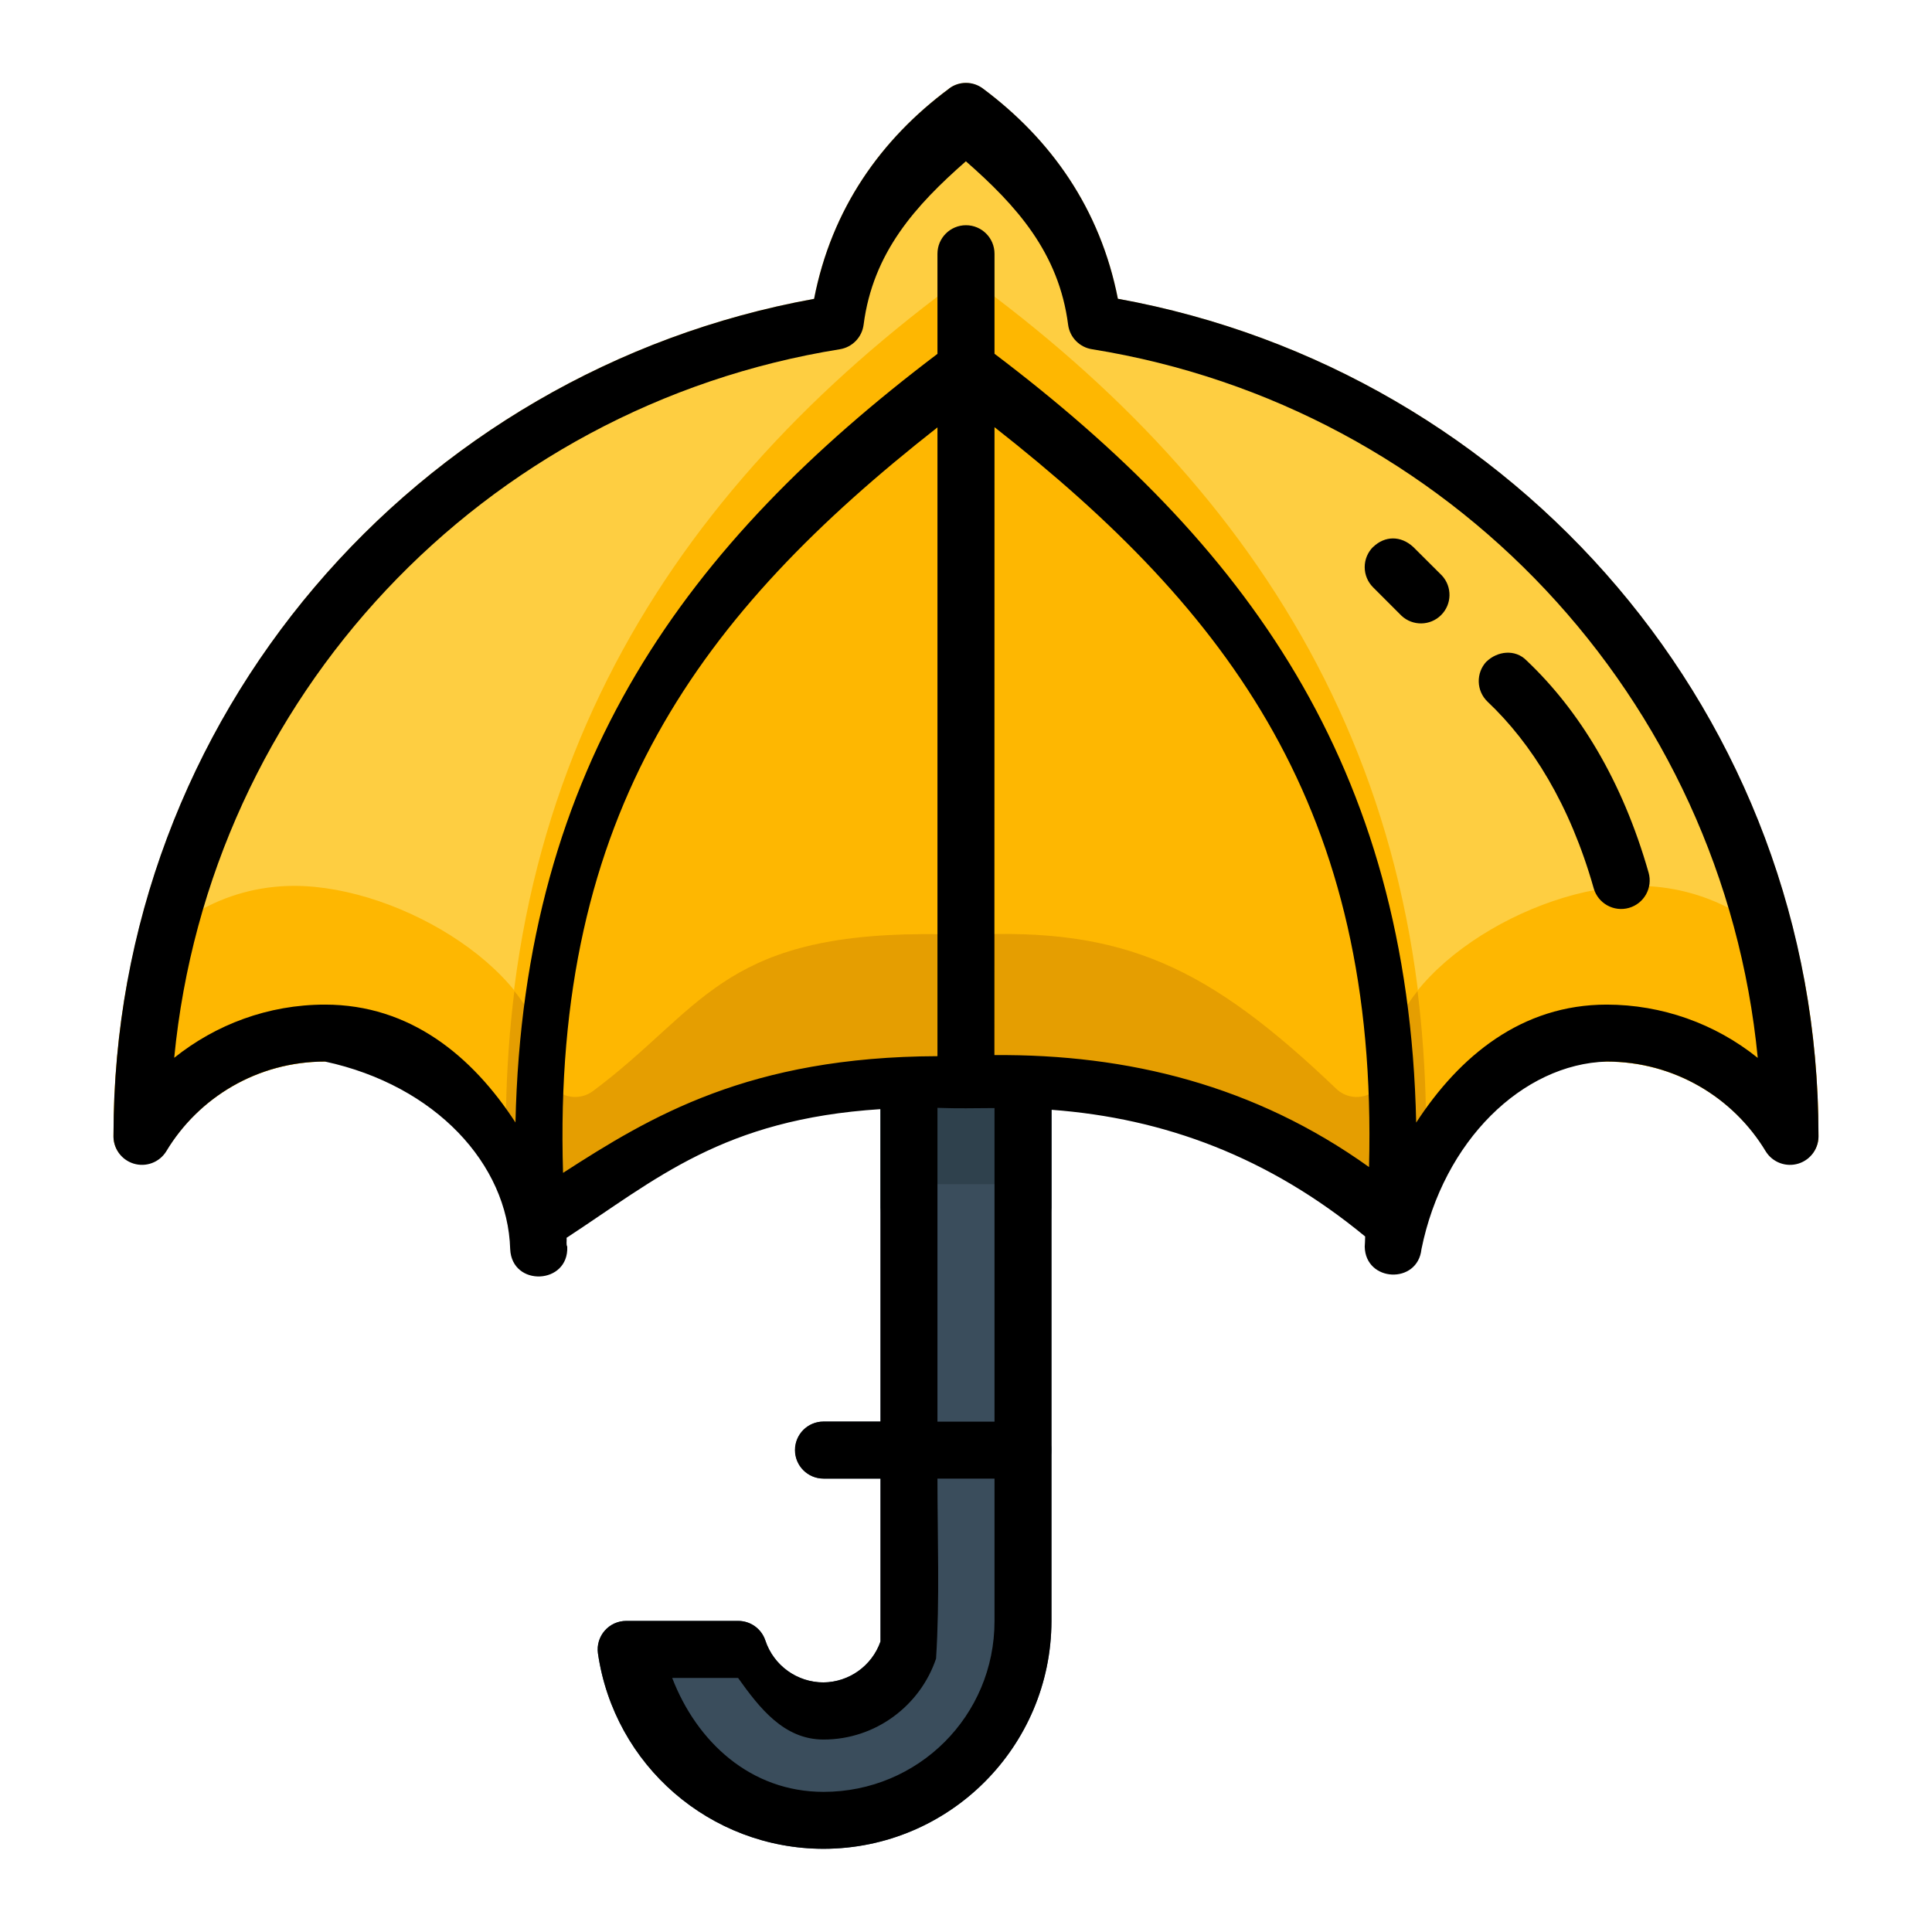
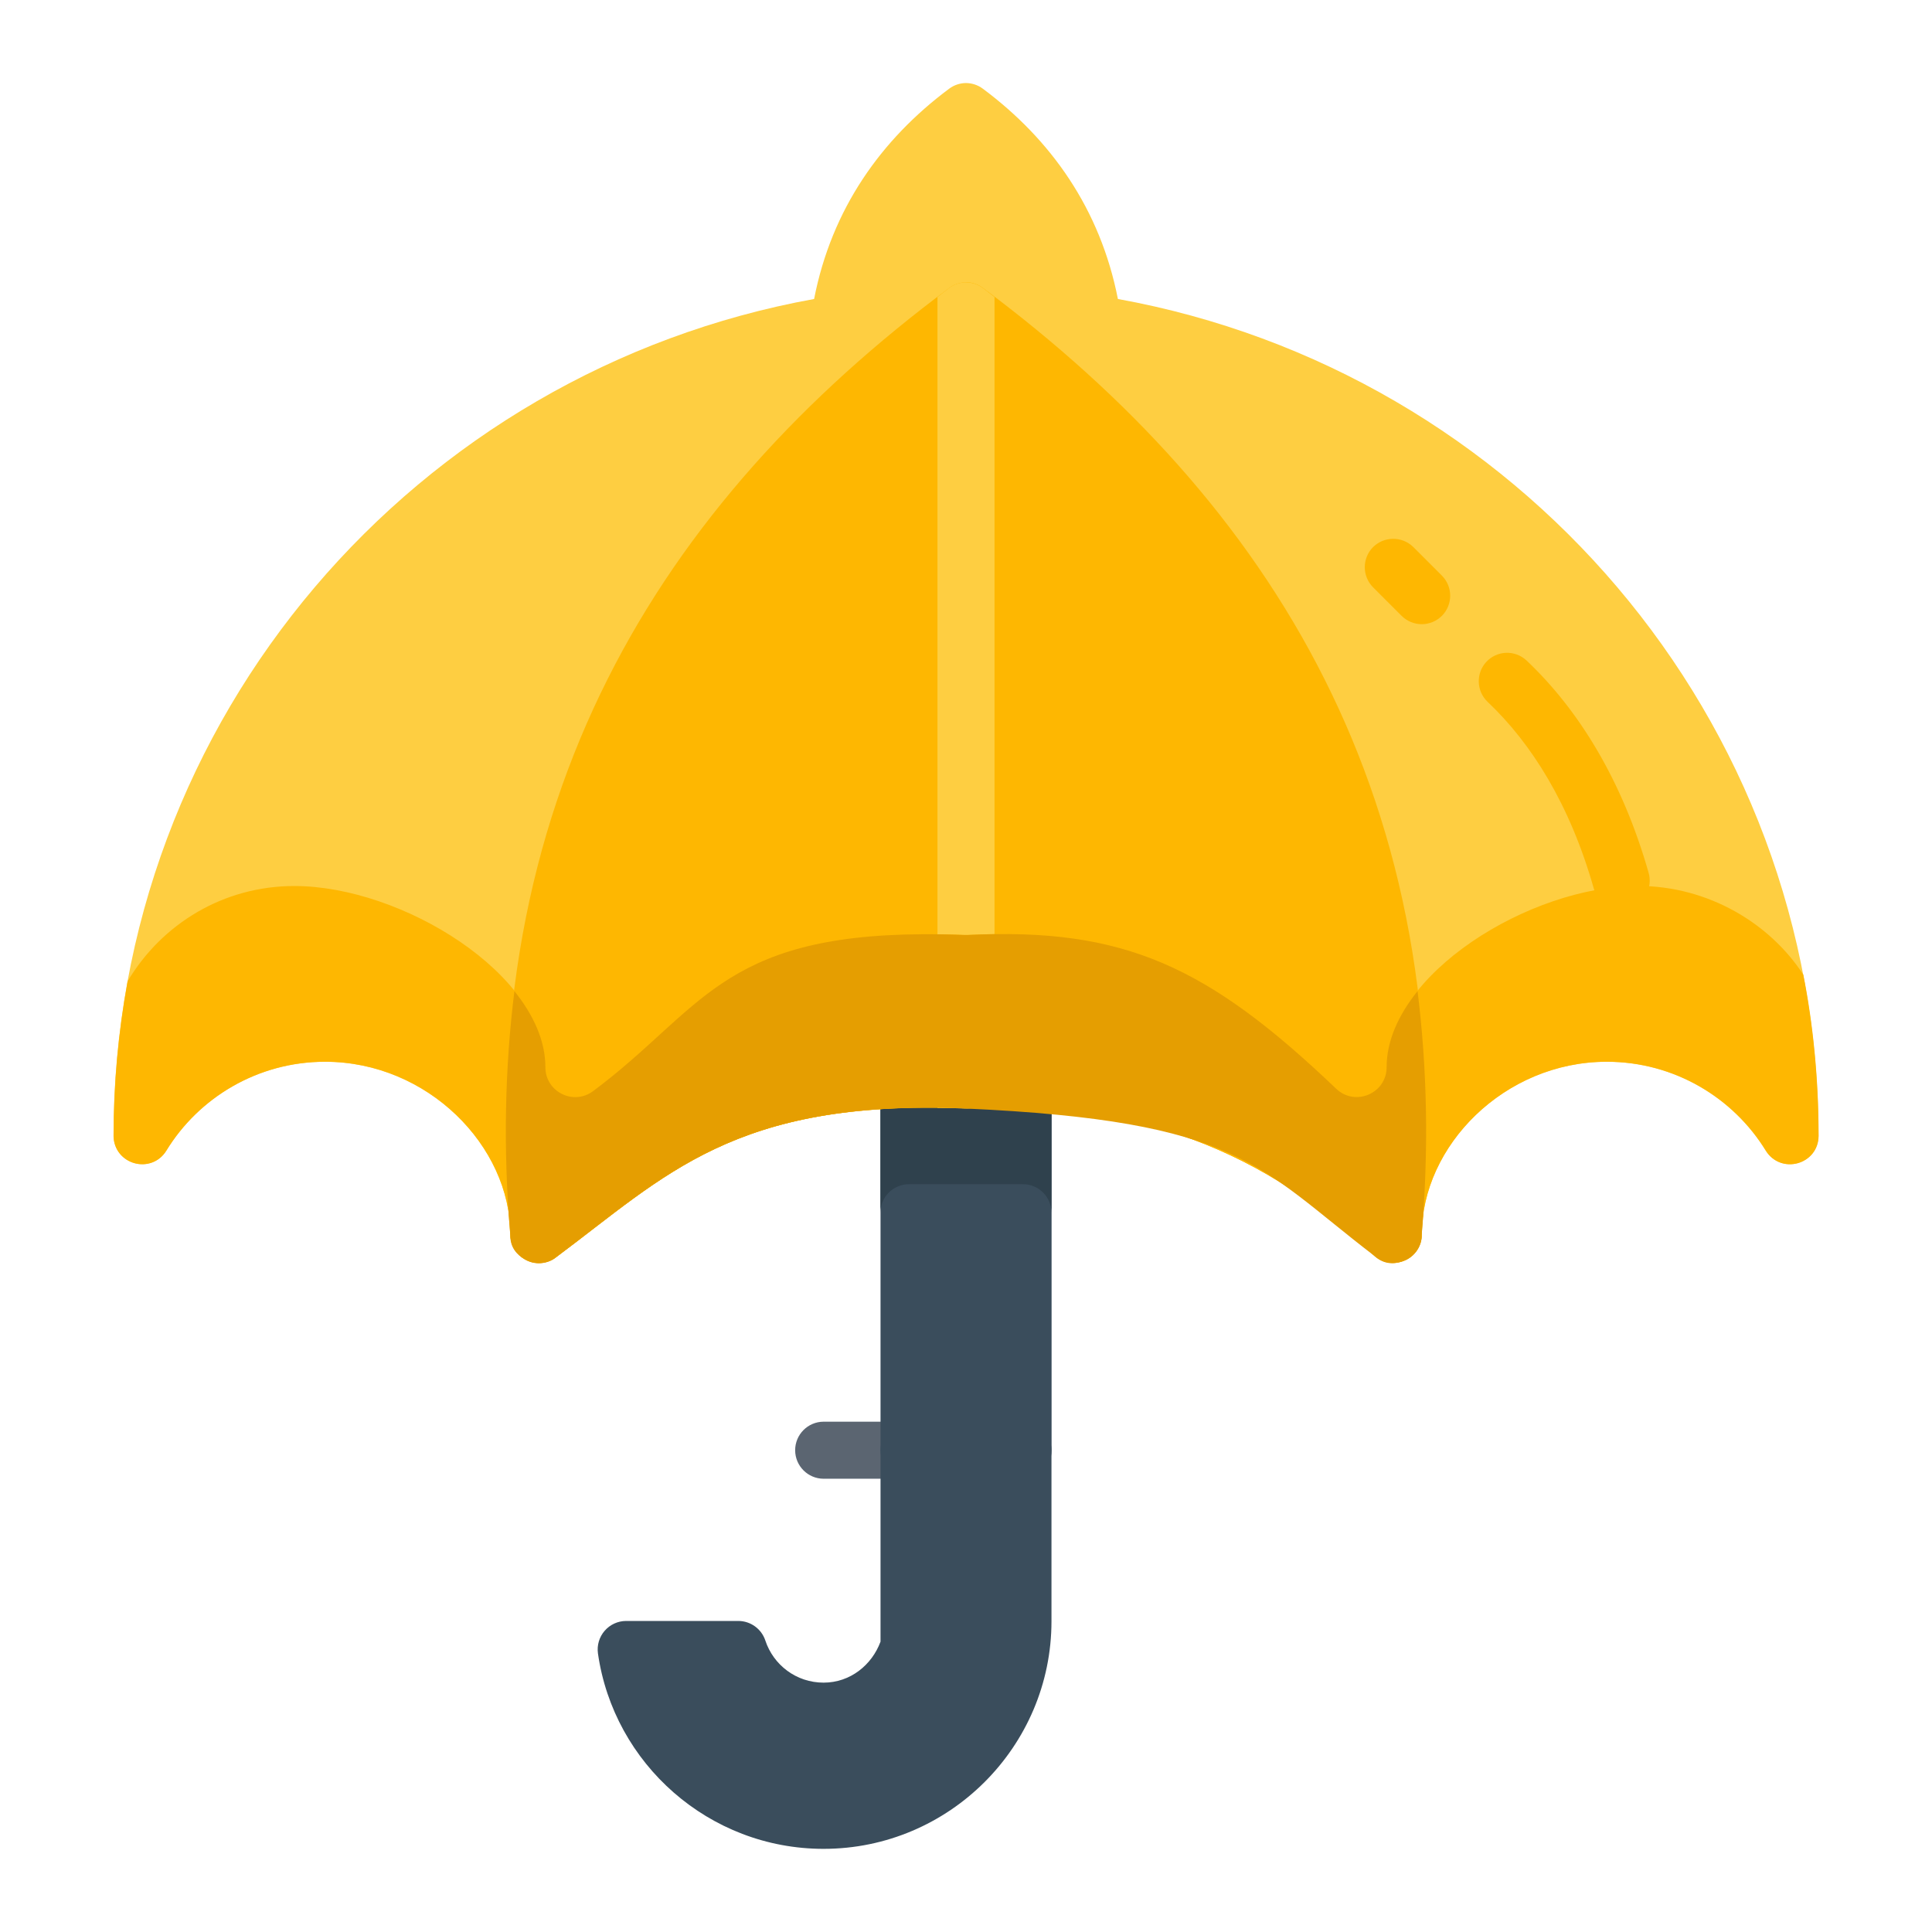
- <svg xmlns="http://www.w3.org/2000/svg" viewBox="0 0 22.578 22.578" height="64pt" width="64pt">
-   <g style="display:inline">
-     <path d="M-23.36 292.74a.265.265 0 0 0-.263.266.265.265 0 0 0 .264.264h.795a.265.265 0 0 0 .263-.264.265.265 0 0 0-.263-.266z" style="color:#000;font-style:normal;font-variant:normal;font-weight:400;font-stretch:normal;font-size:medium;line-height:normal;font-family:sans-serif;font-variant-ligatures:normal;font-variant-position:normal;font-variant-caps:normal;font-variant-numeric:normal;font-variant-alternates:normal;font-variant-east-asian:normal;font-feature-settings:normal;font-variation-settings:normal;text-indent:0;text-align:start;text-decoration:none;text-decoration-line:none;text-decoration-style:solid;text-decoration-color:#000;letter-spacing:normal;word-spacing:normal;text-transform:none;writing-mode:lr-tb;direction:ltr;text-orientation:mixed;dominant-baseline:auto;baseline-shift:baseline;text-anchor:start;white-space:normal;shape-padding:0;shape-margin:0;inline-size:0;clip-rule:nonzero;display:inline;overflow:visible;visibility:visible;opacity:1;isolation:auto;mix-blend-mode:normal;color-interpolation:sRGB;color-interpolation-filters:linearRGB;solid-color:#000;solid-opacity:1;vector-effect:none;fill:#5b6571;fill-opacity:1;fill-rule:evenodd;stroke:none;stroke-width:.529;stroke-linecap:round;stroke-linejoin:round;stroke-miterlimit:4;stroke-dasharray:none;stroke-dashoffset:0;stroke-opacity:1;color-rendering:auto;image-rendering:auto;shape-rendering:auto;text-rendering:auto;enable-background:accumulate;stop-color:#000;stop-opacity:1" transform="matrix(1.25804 0 0 1.25804 39.011 -351.666)" />
-     <path d="M-22.564 289.477a.265.265 0 0 0-.266.265v3.264a.265.265 0 0 0 .266.264h1.056a.265.265 0 0 0 .266-.264v-3.264a.265.265 0 0 0-.266-.265z" style="color:#000;font-style:normal;font-variant:normal;font-weight:400;font-stretch:normal;font-size:medium;line-height:normal;font-family:sans-serif;font-variant-ligatures:normal;font-variant-position:normal;font-variant-caps:normal;font-variant-numeric:normal;font-variant-alternates:normal;font-variant-east-asian:normal;font-feature-settings:normal;font-variation-settings:normal;text-indent:0;text-align:start;text-decoration:none;text-decoration-line:none;text-decoration-style:solid;text-decoration-color:#000;letter-spacing:normal;word-spacing:normal;text-transform:none;writing-mode:lr-tb;direction:ltr;text-orientation:mixed;dominant-baseline:auto;baseline-shift:baseline;text-anchor:start;white-space:normal;shape-padding:0;shape-margin:0;inline-size:0;clip-rule:nonzero;display:inline;overflow:visible;visibility:visible;isolation:auto;mix-blend-mode:normal;color-interpolation:sRGB;color-interpolation-filters:linearRGB;solid-color:#000;solid-opacity:1;vector-effect:none;fill:#3a4d5c;fill-opacity:1;fill-rule:nonzero;stroke:none;stroke-width:.529;stroke-linecap:round;stroke-linejoin:round;stroke-miterlimit:4;stroke-dasharray:none;stroke-dashoffset:0;stroke-opacity:1;color-rendering:auto;image-rendering:auto;shape-rendering:auto;text-rendering:auto;enable-background:accumulate;stop-color:#000" transform="matrix(1.25804 0 0 1.25804 39.011 -351.666)" />
-     <path d="M-22.564 292.74a.265.265 0 0 0-.266.266v1.777a.568.568 0 0 1-.53.381.569.569 0 0 1-.54-.39.265.265 0 0 0-.252-.182h-1.041a.265.265 0 0 0-.262.3 2.12 2.12 0 0 0 2.096 1.817 2.12 2.12 0 0 0 2.117-2.115v-1.588a.265.265 0 0 0-.266-.266z" style="color:#000;font-style:normal;font-variant:normal;font-weight:400;font-stretch:normal;font-size:medium;line-height:normal;font-family:sans-serif;font-variant-ligatures:normal;font-variant-position:normal;font-variant-caps:normal;font-variant-numeric:normal;font-variant-alternates:normal;font-variant-east-asian:normal;font-feature-settings:normal;font-variation-settings:normal;text-indent:0;text-align:start;text-decoration:none;text-decoration-line:none;text-decoration-style:solid;text-decoration-color:#000;letter-spacing:normal;word-spacing:normal;text-transform:none;writing-mode:lr-tb;direction:ltr;text-orientation:mixed;dominant-baseline:auto;baseline-shift:baseline;text-anchor:start;white-space:normal;shape-padding:0;shape-margin:0;inline-size:0;clip-rule:nonzero;display:inline;overflow:visible;visibility:visible;isolation:auto;mix-blend-mode:normal;color-interpolation:sRGB;color-interpolation-filters:linearRGB;solid-color:#000;solid-opacity:1;vector-effect:none;fill:#3a4d5c;fill-opacity:1;fill-rule:nonzero;stroke:none;stroke-width:.529;stroke-linecap:round;stroke-linejoin:round;stroke-miterlimit:4;stroke-dasharray:none;stroke-dashoffset:0;stroke-opacity:1;color-rendering:auto;image-rendering:auto;shape-rendering:auto;text-rendering:auto;enable-background:accumulate;stop-color:#000" transform="matrix(1.25804 0 0 1.25804 39.011 -351.666)" />
-     <path d="M-22.04 280.305c-.055 0-.109.019-.153.052-.633.471-1.092 1.117-1.254 1.954-3.695.669-6.508 3.88-6.508 7.775.001.266.351.364.49.137.3-.491.847-.827 1.475-.827.953 0 1.72.783 1.72 1.606 0 .217.2.129.375 0 1.02-.76 1.656-1.469 3.799-1.385l.05.213h.023c1.393-.069 2.693.093 3.826 1.174.169.16.394.23.394-.002 0-.822.766-1.605 1.72-1.605a1.73 1.73 0 0 1 1.476.826c.139.227.488.13.49-.137 0-3.894-2.813-7.106-6.508-7.775-.164-.836-.622-1.483-1.254-1.953a.264.264 0 0 0-.16-.053z" style="color:#000;font-style:normal;font-variant:normal;font-weight:400;font-stretch:normal;font-size:medium;line-height:normal;font-family:sans-serif;font-variant-ligatures:normal;font-variant-position:normal;font-variant-caps:normal;font-variant-numeric:normal;font-variant-alternates:normal;font-variant-east-asian:normal;font-feature-settings:normal;font-variation-settings:normal;text-indent:0;text-align:start;text-decoration:none;text-decoration-line:none;text-decoration-style:solid;text-decoration-color:#000;letter-spacing:normal;word-spacing:normal;text-transform:none;writing-mode:lr-tb;direction:ltr;text-orientation:mixed;dominant-baseline:auto;baseline-shift:baseline;text-anchor:start;white-space:normal;shape-padding:0;shape-margin:0;inline-size:0;clip-rule:nonzero;display:inline;overflow:visible;visibility:visible;isolation:auto;mix-blend-mode:normal;color-interpolation:sRGB;color-interpolation-filters:linearRGB;solid-color:#000;solid-opacity:1;vector-effect:none;fill:#fece41;fill-opacity:1;fill-rule:nonzero;stroke:none;stroke-width:.529;stroke-linecap:round;stroke-linejoin:round;stroke-miterlimit:4;stroke-dasharray:none;stroke-dashoffset:0;stroke-opacity:1;color-rendering:auto;image-rendering:auto;shape-rendering:auto;text-rendering:auto;enable-background:accumulate;stop-color:#000" transform="matrix(1.25804 0 0 1.25804 39.011 -351.666)" />
-     <path d="M-22.565 289.476a.265.265 0 0 0-.265.266v1.058a.265.265 0 0 1 .265-.265h1.057a.265.265 0 0 1 .266.265v-1.058a.265.265 0 0 0-.266-.266z" style="color:#000;font-style:normal;font-variant:normal;font-weight:400;font-stretch:normal;font-size:medium;line-height:normal;font-family:sans-serif;font-variant-ligatures:normal;font-variant-position:normal;font-variant-caps:normal;font-variant-numeric:normal;font-variant-alternates:normal;font-variant-east-asian:normal;font-feature-settings:normal;font-variation-settings:normal;text-indent:0;text-align:start;text-decoration:none;text-decoration-line:none;text-decoration-style:solid;text-decoration-color:#000;letter-spacing:normal;word-spacing:normal;text-transform:none;writing-mode:lr-tb;direction:ltr;text-orientation:mixed;dominant-baseline:auto;baseline-shift:baseline;text-anchor:start;white-space:normal;shape-padding:0;shape-margin:0;inline-size:0;clip-rule:nonzero;display:inline;overflow:visible;visibility:visible;isolation:auto;mix-blend-mode:normal;color-interpolation:sRGB;color-interpolation-filters:linearRGB;solid-color:#000;solid-opacity:1;vector-effect:none;fill:#2f414d;fill-opacity:1;fill-rule:nonzero;stroke:none;stroke-width:.529;stroke-linecap:round;stroke-linejoin:round;stroke-miterlimit:4;stroke-dasharray:none;stroke-dashoffset:0;stroke-opacity:1;color-rendering:auto;image-rendering:auto;shape-rendering:auto;text-rendering:auto;enable-background:accumulate;stop-color:#000" transform="matrix(1.25804 0 0 1.25804 39.011 -351.666)" />
-     <path d="M-22.04 282.156c-.055.001-.109.02-.153.053-2.678 1.995-4.423 4.753-4.075 8.816.02.205.177.128.343.006 1.021-.76 1.734-1.285 3.514-1.277 1.78.007 3.14-.08 4.273 1.002.16.151.313.49.333.27.35-4.064-1.396-6.822-4.074-8.817a.264.264 0 0 0-.16-.053z" style="color:#000;font-style:normal;font-variant:normal;font-weight:400;font-stretch:normal;font-size:medium;line-height:normal;font-family:sans-serif;font-variant-ligatures:normal;font-variant-position:normal;font-variant-caps:normal;font-variant-numeric:normal;font-variant-alternates:normal;font-variant-east-asian:normal;font-feature-settings:normal;font-variation-settings:normal;text-indent:0;text-align:start;text-decoration:none;text-decoration-line:none;text-decoration-style:solid;text-decoration-color:#000;letter-spacing:normal;word-spacing:normal;text-transform:none;writing-mode:lr-tb;direction:ltr;text-orientation:mixed;dominant-baseline:auto;baseline-shift:baseline;text-anchor:start;white-space:normal;shape-padding:0;shape-margin:0;inline-size:0;clip-rule:nonzero;display:inline;overflow:visible;visibility:visible;isolation:auto;mix-blend-mode:normal;color-interpolation:sRGB;color-interpolation-filters:linearRGB;solid-color:#000;solid-opacity:1;vector-effect:none;fill:#feb701;fill-opacity:1;fill-rule:nonzero;stroke:none;stroke-width:.529;stroke-linecap:round;stroke-linejoin:round;stroke-miterlimit:4;stroke-dasharray:none;stroke-dashoffset:0;stroke-opacity:1;color-rendering:auto;image-rendering:auto;shape-rendering:auto;text-rendering:auto;enable-background:accumulate;stop-color:#000" transform="matrix(1.25804 0 0 1.25804 39.011 -351.666)" />
-     <path transform="matrix(.33286 0 0 .33286 39.011 .67)" d="M-83.297 7.898a1 1 0 0 0-.584.2c-.138.103-.269.212-.406.316v26.47c.673.026 1.341.01 2.002.007V8.414c-.137-.104-.268-.213-.406-.316a1 1 0 0 0-.606-.2z" style="color:#000;font-style:normal;font-variant:normal;font-weight:400;font-stretch:normal;font-size:medium;line-height:normal;font-family:sans-serif;font-variant-ligatures:normal;font-variant-position:normal;font-variant-caps:normal;font-variant-numeric:normal;font-variant-alternates:normal;font-variant-east-asian:normal;font-feature-settings:normal;font-variation-settings:normal;text-indent:0;text-align:start;text-decoration:none;text-decoration-line:none;text-decoration-style:solid;text-decoration-color:#000;letter-spacing:normal;word-spacing:normal;text-transform:none;writing-mode:lr-tb;direction:ltr;text-orientation:mixed;dominant-baseline:auto;baseline-shift:baseline;text-anchor:start;white-space:normal;shape-padding:0;shape-margin:0;inline-size:0;clip-rule:nonzero;display:inline;overflow:visible;visibility:visible;opacity:1;isolation:auto;mix-blend-mode:normal;color-interpolation:sRGB;color-interpolation-filters:linearRGB;solid-color:#000;solid-opacity:1;vector-effect:none;fill:#fece41;fill-opacity:1;fill-rule:nonzero;stroke:none;stroke-width:2;stroke-linecap:round;stroke-linejoin:round;stroke-miterlimit:4;stroke-dasharray:none;stroke-dashoffset:0;stroke-opacity:1;color-rendering:auto;image-rendering:auto;shape-rendering:auto;text-rendering:auto;enable-background:accumulate;stop-color:#000;stop-opacity:1" />
-     <path style="color:#000;font-style:normal;font-variant:normal;font-weight:400;font-stretch:normal;font-size:medium;line-height:normal;font-family:sans-serif;font-variant-ligatures:normal;font-variant-position:normal;font-variant-caps:normal;font-variant-numeric:normal;font-variant-alternates:normal;font-variant-east-asian:normal;font-feature-settings:normal;font-variation-settings:normal;text-indent:0;text-align:start;text-decoration:none;text-decoration-line:none;text-decoration-style:solid;text-decoration-color:#000;letter-spacing:normal;word-spacing:normal;text-transform:none;writing-mode:lr-tb;direction:ltr;text-orientation:mixed;dominant-baseline:auto;baseline-shift:baseline;text-anchor:start;white-space:normal;shape-padding:0;shape-margin:0;inline-size:0;clip-rule:nonzero;display:inline;overflow:visible;visibility:visible;isolation:auto;mix-blend-mode:normal;color-interpolation:sRGB;color-interpolation-filters:linearRGB;solid-color:#000;solid-opacity:1;vector-effect:none;fill:#feb701;fill-opacity:1;fill-rule:nonzero;stroke:none;stroke-width:.555;stroke-linecap:round;stroke-linejoin:round;stroke-miterlimit:4;stroke-dasharray:none;stroke-dashoffset:0;stroke-opacity:1;color-rendering:auto;image-rendering:auto;shape-rendering:auto;text-rendering:auto;enable-background:accumulate;stop-color:#000" d="M-15.798 287.764c-.999 0-2.33.82-2.33 1.683a.277.277 0 0 1-.47.2c-1.186-1.133-1.965-1.5-3.425-1.429H-22.049c-2.245-.087-2.382.655-3.452 1.452a.277.277 0 0 1-.442-.223c0-.862-1.334-1.683-2.333-1.683-.658 0-1.23.351-1.549.886-.087.479-.13.952-.13 1.436.001.266.351.364.49.137.3-.491.847-.827 1.475-.827.953 0 1.72.783 1.72 1.606 0 .217.183.1.357-.03 1.021-.76 1.722-1.226 3.502-1.218 1.78.007 3.14.062 4.273 1.144.169.16.335.337.335.104 0-.823.766-1.606 1.72-1.606a1.73 1.73 0 0 1 1.476.827c.139.227.488.13.49-.137 0-.527-.052-1.04-.142-1.497a1.849 1.849 0 0 0-1.54-.825z" transform="matrix(1.25804 0 0 1.25804 39.011 -351.666)" />
-     <path transform="matrix(.33286 0 0 .33286 39.011 .67)" d="M-97.859 41.509c3.858-2.874 6.428-4.925 13.157-4.897 6.73.028 11.78.706 16.06 4.792.517-.291.693-.106 1.353-.043.258-3.052.19-5.901-.142-8.58-.67.834-1.086 1.744-1.086 2.67 0 .922-1.105 1.394-1.772.758-4.487-4.282-7.427-5.672-12.945-5.399a1.047 1.047 0 0 1-.094 0h-.008c-.53-.02-1.029-.03-1.5-.027-7.064.046-7.756 2.689-11.547 5.512a1.047 1.047 0 0 1-1.67-.844c0-.926-.418-1.836-1.088-2.67-.333 2.68-.4 5.529-.142 8.582z" style="color:#000;font-style:normal;font-variant:normal;font-weight:400;font-stretch:normal;font-size:medium;line-height:normal;font-family:sans-serif;font-variant-ligatures:normal;font-variant-position:normal;font-variant-caps:normal;font-variant-numeric:normal;font-variant-alternates:normal;font-variant-east-asian:normal;font-feature-settings:normal;font-variation-settings:normal;text-indent:0;text-align:start;text-decoration:none;text-decoration-line:none;text-decoration-style:solid;text-decoration-color:#000;letter-spacing:normal;word-spacing:normal;text-transform:none;writing-mode:lr-tb;direction:ltr;text-orientation:mixed;dominant-baseline:auto;baseline-shift:baseline;text-anchor:start;white-space:normal;shape-padding:0;shape-margin:0;inline-size:0;clip-rule:nonzero;display:inline;overflow:visible;visibility:visible;isolation:auto;mix-blend-mode:normal;color-interpolation:sRGB;color-interpolation-filters:linearRGB;solid-color:#000;solid-opacity:1;vector-effect:none;fill:#e59e01;fill-opacity:1;fill-rule:nonzero;stroke:none;stroke-width:2.096;stroke-linecap:round;stroke-linejoin:round;stroke-miterlimit:4;stroke-dasharray:none;stroke-dashoffset:0;stroke-opacity:1;color-rendering:auto;image-rendering:auto;shape-rendering:auto;text-rendering:auto;enable-background:accumulate;stop-color:#000" />
-     <path style="color:#000;font-style:normal;font-variant:normal;font-weight:400;font-stretch:normal;font-size:medium;line-height:normal;font-family:sans-serif;font-variant-ligatures:normal;font-variant-position:normal;font-variant-caps:normal;font-variant-numeric:normal;font-variant-alternates:normal;font-variant-east-asian:normal;font-feature-settings:normal;font-variation-settings:normal;text-indent:0;text-align:start;text-decoration:none;text-decoration-line:none;text-decoration-style:solid;text-decoration-color:#000;letter-spacing:normal;word-spacing:normal;text-transform:none;writing-mode:lr-tb;direction:ltr;text-orientation:mixed;dominant-baseline:auto;baseline-shift:baseline;text-anchor:start;white-space:normal;shape-padding:0;shape-margin:0;inline-size:0;clip-rule:nonzero;display:inline;overflow:visible;visibility:visible;opacity:1;isolation:auto;mix-blend-mode:normal;color-interpolation:sRGB;color-interpolation-filters:linearRGB;solid-color:#000;solid-opacity:1;vector-effect:none;fill:#000;fill-opacity:1;fill-rule:nonzero;stroke:none;stroke-width:.529;stroke-linecap:round;stroke-linejoin:round;stroke-miterlimit:4;stroke-dasharray:none;stroke-dashoffset:0;stroke-opacity:1;color-rendering:auto;image-rendering:auto;shape-rendering:auto;text-rendering:auto;enable-background:accumulate;stop-color:#000;stop-opacity:1" d="M-22.193 280.358c-.633.47-1.091 1.116-1.254 1.953-3.694.669-6.508 3.88-6.508 7.765v.001a.265.265 0 0 0 .49.153c.3-.5.847-.834 1.475-.834 1.027.222 1.697.953 1.72 1.743.016.353.546.33.53-.024-.012-.022-.003-.049-.006-.082.83-.542 1.45-1.101 2.916-1.195v2.902h-.53a.265.265 0 0 0 0 .53h.53v1.513a.568.568 0 0 1-.53.38.569.569 0 0 1-.54-.39.265.265 0 0 0-.253-.181h-1.04a.265.265 0 0 0-.262.3 2.12 2.12 0 0 0 2.096 1.817 2.12 2.12 0 0 0 2.117-2.115v-4.75c1.051.078 2.02.44 2.914 1.177 0 .043-.003.067-.004.094.006.331.492.353.527.024.204-1.008.94-1.72 1.721-1.743.628 0 1.176.334 1.477.834a.265.265 0 0 0 .49-.154c0-3.885-2.813-7.097-6.508-7.766-.164-.836-.622-1.482-1.254-1.953a.262.262 0 0 0-.314 0zm.156.675c.468.41.864.848.95 1.52a.265.265 0 0 0 .222.226 7.39 7.39 0 0 1 6.184 6.583 2.24 2.24 0 0 0-1.403-.495c-.79 0-1.368.478-1.77 1.096-.072-3.336-1.599-5.387-3.917-7.142v-.929a.265.265 0 0 0-.53 0v.93c-2.318 1.754-3.846 3.805-3.92 7.14-.401-.618-.98-1.095-1.769-1.095-.53 0-1.016.186-1.401.494a7.388 7.388 0 0 1 6.184-6.582.265.265 0 0 0 .22-.228c.087-.672.483-1.108.95-1.518zm.266 2.47c2.185 1.716 3.566 3.552 3.479 6.873-1.058-.758-2.241-1.05-3.48-1.04zm-.53.002v5.841c-1.75.006-2.664.559-3.478 1.084-.103-3.354 1.281-5.2 3.478-6.925zm4.047 1.11a.265.265 0 0 0 0 .376l.264.264a.265.265 0 0 0 .375-.374l-.266-.265c-.116-.107-.264-.105-.373 0zm1.053 1.065a.265.265 0 0 0 .01.373c.409.387.765.954.986 1.733a.265.265 0 1 0 .51-.145c-.244-.857-.648-1.511-1.133-1.97-.107-.11-.274-.087-.373.01zm-5.1 4.146c.179.007.354.003.53.002v2.913h-.53zm0 3.444h.53v1.324c0 .88-.708 1.586-1.588 1.586-.678 0-1.177-.464-1.406-1.058h.612c.2.28.426.572.794.572.483 0 .898-.315 1.045-.752.035-.545.013-1.118.013-1.672z" transform="matrix(1.25804 0 0 1.25804 39.011 -351.666)" />
+ <svg xmlns="http://www.w3.org/2000/svg" width="64pt" height="64pt" viewBox="0 0 22.578 22.578" version="1.1" id="svg831">
+   <defs id="defs825">
+     <pattern id="EMFhbasepattern" patternUnits="userSpaceOnUse" width="6" height="6" x="0" y="0" />
+     <pattern id="EMFhbasepattern-9" patternUnits="userSpaceOnUse" width="6" height="6" x="0" y="0" />
+     <pattern id="EMFhbasepattern-0" patternUnits="userSpaceOnUse" width="6" height="6" x="0" y="0" />
+     <pattern id="EMFhbasepattern-7" patternUnits="userSpaceOnUse" width="6" height="6" x="0" y="0" />
+     <pattern id="EMFhbasepattern-2" patternUnits="userSpaceOnUse" width="6" height="6" x="0" y="0" />
+     <pattern id="EMFhbasepattern-98" patternUnits="userSpaceOnUse" width="6" height="6" x="0" y="0" />
+     <pattern id="EMFhbasepattern-6" patternUnits="userSpaceOnUse" width="6" height="6" x="0" y="0" />
+     <pattern id="EMFhbasepattern-01" patternUnits="userSpaceOnUse" width="6" height="6" x="0" y="0" />
+     <pattern id="EMFhbasepattern-07" patternUnits="userSpaceOnUse" width="6" height="6" x="0" y="0" />
+     <pattern id="EMFhbasepattern-8" patternUnits="userSpaceOnUse" width="6" height="6" x="0" y="0" />
+     <pattern id="EMFhbasepattern-4" patternUnits="userSpaceOnUse" width="6" height="6" x="0" y="0" />
+     <pattern id="EMFhbasepattern-40" patternUnits="userSpaceOnUse" width="6" height="6" x="0" y="0" />
+     <pattern id="EMFhbasepattern-08" patternUnits="userSpaceOnUse" width="6" height="6" x="0" y="0" />
+     <pattern id="EMFhbasepattern-04" patternUnits="userSpaceOnUse" width="6" height="6" x="0" y="0" />
+     <pattern id="EMFhbasepattern-014" patternUnits="userSpaceOnUse" width="6" height="6" x="0" y="0" />
+     <pattern id="EMFhbasepattern-27" patternUnits="userSpaceOnUse" width="6" height="6" x="0" y="0" />
+     <pattern id="EMFhbasepattern-09" patternUnits="userSpaceOnUse" width="6" height="6" x="0" y="0" />
+     <pattern id="EMFhbasepattern-5" patternUnits="userSpaceOnUse" width="6" height="6" x="0" y="0" />
+     <pattern id="EMFhbasepattern-018" patternUnits="userSpaceOnUse" width="6" height="6" x="0" y="0" />
+   </defs>
+   <g id="layer1" transform="translate(0,-274.4222)">
+     <g transform="matrix(1.258055,0,0,1.258055,39.01153,-77.24646)" id="g750">
+       <path id="path1646" d="m -23.359,292.74 a 0.265,0.265 0 0 0 -0.264,0.266 0.265,0.265 0 0 0 0.264,0.264 h 0.795 a 0.265,0.265 0 0 0 0.264,-0.264 0.265,0.265 0 0 0 -0.264,-0.266 z" style="color:#000000;font-style:normal;font-variant:normal;font-weight:normal;font-stretch:normal;font-size:medium;line-height:normal;font-family:sans-serif;font-variant-ligatures:normal;font-variant-position:normal;font-variant-caps:normal;font-variant-numeric:normal;font-variant-alternates:normal;font-variant-east-asian:normal;font-feature-settings:normal;font-variation-settings:normal;text-indent:0;text-align:start;text-decoration:none;text-decoration-line:none;text-decoration-style:solid;text-decoration-color:#000000;letter-spacing:normal;word-spacing:normal;text-transform:none;writing-mode:lr-tb;direction:ltr;text-orientation:mixed;dominant-baseline:auto;baseline-shift:baseline;text-anchor:start;white-space:normal;shape-padding:0;shape-margin:0;inline-size:0;clip-rule:nonzero;display:inline;overflow:visible;visibility:visible;opacity:1;isolation:auto;mix-blend-mode:normal;color-interpolation:sRGB;color-interpolation-filters:linearRGB;solid-color:#000000;solid-opacity:1;vector-effect:none;fill:#5b6571;fill-opacity:1;fill-rule:evenodd;stroke:none;stroke-width:0.529;stroke-linecap:round;stroke-linejoin:round;stroke-miterlimit:4;stroke-dasharray:none;stroke-dashoffset:0;stroke-opacity:1;color-rendering:auto;image-rendering:auto;shape-rendering:auto;text-rendering:auto;enable-background:accumulate;stop-color:#000000;stop-opacity:1" />
+       <path id="path1652" d="m -22.564,289.477 a 0.265,0.265 0 0 0 -0.266,0.266 v 3.264 a 0.265,0.265 0 0 0 0.266,0.264 h 1.057 a 0.265,0.265 0 0 0 0.266,-0.264 v -3.264 a 0.265,0.265 0 0 0 -0.266,-0.266 z" style="color:#000000;font-style:normal;font-variant:normal;font-weight:normal;font-stretch:normal;font-size:medium;line-height:normal;font-family:sans-serif;font-variant-ligatures:normal;font-variant-position:normal;font-variant-caps:normal;font-variant-numeric:normal;font-variant-alternates:normal;font-variant-east-asian:normal;font-feature-settings:normal;font-variation-settings:normal;text-indent:0;text-align:start;text-decoration:none;text-decoration-line:none;text-decoration-style:solid;text-decoration-color:#000000;letter-spacing:normal;word-spacing:normal;text-transform:none;writing-mode:lr-tb;direction:ltr;text-orientation:mixed;dominant-baseline:auto;baseline-shift:baseline;text-anchor:start;white-space:normal;shape-padding:0;shape-margin:0;inline-size:0;clip-rule:nonzero;display:inline;overflow:visible;visibility:visible;isolation:auto;mix-blend-mode:normal;color-interpolation:sRGB;color-interpolation-filters:linearRGB;solid-color:#000000;solid-opacity:1;vector-effect:none;fill:#3a4d5c;fill-opacity:1;fill-rule:nonzero;stroke:none;stroke-width:0.529;stroke-linecap:round;stroke-linejoin:round;stroke-miterlimit:4;stroke-dasharray:none;stroke-dashoffset:0;stroke-opacity:1;color-rendering:auto;image-rendering:auto;shape-rendering:auto;text-rendering:auto;enable-background:accumulate;stop-color:#000000" />
+       <path id="path1666" d="m -22.564,292.74 a 0.265,0.265 0 0 0 -0.266,0.266 v 1.777 c -0.08,0.217 -0.281,0.381 -0.529,0.381 -0.255,0 -0.466,-0.165 -0.541,-0.391 a 0.265,0.265 0 0 0 -0.252,-0.182 h -1.041 a 0.265,0.265 0 0 0 -0.262,0.301 c 0.146,1.026 1.032,1.816 2.096,1.816 1.166,0 2.117,-0.95 2.117,-2.115 v -1.588 a 0.265,0.265 0 0 0 -0.266,-0.266 z" style="color:#000000;font-style:normal;font-variant:normal;font-weight:normal;font-stretch:normal;font-size:medium;line-height:normal;font-family:sans-serif;font-variant-ligatures:normal;font-variant-position:normal;font-variant-caps:normal;font-variant-numeric:normal;font-variant-alternates:normal;font-variant-east-asian:normal;font-feature-settings:normal;font-variation-settings:normal;text-indent:0;text-align:start;text-decoration:none;text-decoration-line:none;text-decoration-style:solid;text-decoration-color:#000000;letter-spacing:normal;word-spacing:normal;text-transform:none;writing-mode:lr-tb;direction:ltr;text-orientation:mixed;dominant-baseline:auto;baseline-shift:baseline;text-anchor:start;white-space:normal;shape-padding:0;shape-margin:0;inline-size:0;clip-rule:nonzero;display:inline;overflow:visible;visibility:visible;isolation:auto;mix-blend-mode:normal;color-interpolation:sRGB;color-interpolation-filters:linearRGB;solid-color:#000000;solid-opacity:1;vector-effect:none;fill:#3a4d5c;fill-opacity:1;fill-rule:nonzero;stroke:none;stroke-width:0.529;stroke-linecap:round;stroke-linejoin:round;stroke-miterlimit:4;stroke-dasharray:none;stroke-dashoffset:0;stroke-opacity:1;color-rendering:auto;image-rendering:auto;shape-rendering:auto;text-rendering:auto;enable-background:accumulate;stop-color:#000000" />
+       <path id="path1611" d="m -22.039,280.305 a 0.265,0.265 0 0 0 -0.154,0.053 c -0.632,0.471 -1.091,1.117 -1.254,1.953 -3.694,0.669 -6.508,3.881 -6.508,7.775 a 0.265,0.265 0 0 0 0.49,0.137 c 0.3,-0.491 0.847,-0.826 1.475,-0.826 0.953,0 1.721,0.783 1.721,1.605 a 0.265,0.265 0 0 0 0.422,0.213 c 1.021,-0.76 1.656,-1.468 3.799,-1.385 a 0.265,0.265 0 0 0 0.002,0 0.265,0.265 0 0 0 0.023,0 c 1.393,-0.069 2.641,0.282 3.773,1.363 a 0.265,0.265 0 0 0 0.447,-0.191 c 0,-0.822 0.766,-1.605 1.719,-1.605 0.628,0 1.176,0.335 1.477,0.826 a 0.265,0.265 0 0 0 0.49,-0.137 c -1.87e-4,-3.894 -2.813,-7.106 -6.508,-7.775 -0.164,-0.836 -0.622,-1.482 -1.254,-1.953 a 0.265,0.265 0 0 0 -0.16,-0.053 z" style="color:#000000;font-style:normal;font-variant:normal;font-weight:normal;font-stretch:normal;font-size:medium;line-height:normal;font-family:sans-serif;font-variant-ligatures:normal;font-variant-position:normal;font-variant-caps:normal;font-variant-numeric:normal;font-variant-alternates:normal;font-variant-east-asian:normal;font-feature-settings:normal;font-variation-settings:normal;text-indent:0;text-align:start;text-decoration:none;text-decoration-line:none;text-decoration-style:solid;text-decoration-color:#000000;letter-spacing:normal;word-spacing:normal;text-transform:none;writing-mode:lr-tb;direction:ltr;text-orientation:mixed;dominant-baseline:auto;baseline-shift:baseline;text-anchor:start;white-space:normal;shape-padding:0;shape-margin:0;inline-size:0;clip-rule:nonzero;display:inline;overflow:visible;visibility:visible;isolation:auto;mix-blend-mode:normal;color-interpolation:sRGB;color-interpolation-filters:linearRGB;solid-color:#000000;solid-opacity:1;vector-effect:none;fill:#fece41;fill-opacity:1;fill-rule:nonzero;stroke:none;stroke-width:0.529;stroke-linecap:round;stroke-linejoin:round;stroke-miterlimit:4;stroke-dasharray:none;stroke-dashoffset:0;stroke-opacity:1;color-rendering:auto;image-rendering:auto;shape-rendering:auto;text-rendering:auto;enable-background:accumulate;stop-color:#000000" />
+       <path id="path1678" d="m -18.076,284.539 a 0.265,0.265 0 0 0 -0.178,0.076 0.265,0.265 0 0 0 0,0.375 l 0.264,0.264 a 0.265,0.265 0 0 0 0.375,0 0.265,0.265 0 0 0 0,-0.373 l -0.266,-0.266 a 0.265,0.265 0 0 0 -0.195,-0.076 z m 1.051,1.059 a 0.265,0.265 0 0 0 -0.176,0.082 0.265,0.265 0 0 0 0.01,0.373 c 0.409,0.387 0.765,0.954 0.986,1.732 a 0.265,0.265 0 0 0 0.326,0.184 0.265,0.265 0 0 0 0.184,-0.328 c -0.244,-0.857 -0.648,-1.512 -1.133,-1.971 a 0.265,0.265 0 0 0 -0.197,-0.072 z" style="color:#000000;font-style:normal;font-variant:normal;font-weight:normal;font-stretch:normal;font-size:medium;line-height:normal;font-family:sans-serif;font-variant-ligatures:normal;font-variant-position:normal;font-variant-caps:normal;font-variant-numeric:normal;font-variant-alternates:normal;font-variant-east-asian:normal;font-feature-settings:normal;font-variation-settings:normal;text-indent:0;text-align:start;text-decoration:none;text-decoration-line:none;text-decoration-style:solid;text-decoration-color:#000000;letter-spacing:normal;word-spacing:normal;text-transform:none;writing-mode:lr-tb;direction:ltr;text-orientation:mixed;dominant-baseline:auto;baseline-shift:baseline;text-anchor:start;white-space:normal;shape-padding:0;shape-margin:0;inline-size:0;clip-rule:nonzero;display:inline;overflow:visible;visibility:visible;opacity:1;isolation:auto;mix-blend-mode:normal;color-interpolation:sRGB;color-interpolation-filters:linearRGB;solid-color:#000000;solid-opacity:1;vector-effect:none;fill:#feb701;fill-opacity:1;fill-rule:nonzero;stroke:none;stroke-width:0.529;stroke-linecap:round;stroke-linejoin:round;stroke-miterlimit:4;stroke-dasharray:none;stroke-dashoffset:0;stroke-opacity:1;color-rendering:auto;image-rendering:auto;shape-rendering:auto;text-rendering:auto;enable-background:accumulate;stop-color:#000000;stop-opacity:1" />
+       <path d="m -22.565,289.476 a 0.265,0.265 0 0 0 -0.266,0.266 v 1.058 a 0.265,0.265 0 0 1 0.266,-0.266 h 1.057 a 0.265,0.265 0 0 1 0.266,0.266 v -1.058 a 0.265,0.265 0 0 0 -0.266,-0.266 z" style="color:#000000;font-style:normal;font-variant:normal;font-weight:normal;font-stretch:normal;font-size:medium;line-height:normal;font-family:sans-serif;font-variant-ligatures:normal;font-variant-position:normal;font-variant-caps:normal;font-variant-numeric:normal;font-variant-alternates:normal;font-variant-east-asian:normal;font-feature-settings:normal;font-variation-settings:normal;text-indent:0;text-align:start;text-decoration:none;text-decoration-line:none;text-decoration-style:solid;text-decoration-color:#000000;letter-spacing:normal;word-spacing:normal;text-transform:none;writing-mode:lr-tb;direction:ltr;text-orientation:mixed;dominant-baseline:auto;baseline-shift:baseline;text-anchor:start;white-space:normal;shape-padding:0;shape-margin:0;inline-size:0;clip-rule:nonzero;display:inline;overflow:visible;visibility:visible;isolation:auto;mix-blend-mode:normal;color-interpolation:sRGB;color-interpolation-filters:linearRGB;solid-color:#000000;solid-opacity:1;vector-effect:none;fill:#2f414d;fill-opacity:1;fill-rule:nonzero;stroke:none;stroke-width:0.529;stroke-linecap:round;stroke-linejoin:round;stroke-miterlimit:4;stroke-dasharray:none;stroke-dashoffset:0;stroke-opacity:1;color-rendering:auto;image-rendering:auto;shape-rendering:auto;text-rendering:auto;enable-background:accumulate;stop-color:#000000" id="path1680" />
+       <path id="path1625" d="m -22.039,282.156 a 0.265,0.265 0 0 0 -0.154,0.053 c -2.678,1.995 -4.423,4.753 -4.074,8.816 a 0.265,0.265 0 0 0 0.42,0.189 c 1.021,-0.76 1.656,-1.468 3.799,-1.385 a 0.265,0.265 0 0 0 0.002,0 0.265,0.265 0 0 0 0.023,0 c 1.393,-0.069 2.641,0.282 3.773,1.363 a 0.265,0.265 0 0 0 0.445,-0.168 c 0.349,-4.064 -1.396,-6.821 -4.074,-8.816 a 0.265,0.265 0 0 0 -0.16,-0.053 z" style="color:#000000;font-style:normal;font-variant:normal;font-weight:normal;font-stretch:normal;font-size:medium;line-height:normal;font-family:sans-serif;font-variant-ligatures:normal;font-variant-position:normal;font-variant-caps:normal;font-variant-numeric:normal;font-variant-alternates:normal;font-variant-east-asian:normal;font-feature-settings:normal;font-variation-settings:normal;text-indent:0;text-align:start;text-decoration:none;text-decoration-line:none;text-decoration-style:solid;text-decoration-color:#000000;letter-spacing:normal;word-spacing:normal;text-transform:none;writing-mode:lr-tb;direction:ltr;text-orientation:mixed;dominant-baseline:auto;baseline-shift:baseline;text-anchor:start;white-space:normal;shape-padding:0;shape-margin:0;inline-size:0;clip-rule:nonzero;display:inline;overflow:visible;visibility:visible;isolation:auto;mix-blend-mode:normal;color-interpolation:sRGB;color-interpolation-filters:linearRGB;solid-color:#000000;solid-opacity:1;vector-effect:none;fill:#feb701;fill-opacity:1;fill-rule:nonzero;stroke:none;stroke-width:0.529;stroke-linecap:round;stroke-linejoin:round;stroke-miterlimit:4;stroke-dasharray:none;stroke-dashoffset:0;stroke-opacity:1;color-rendering:auto;image-rendering:auto;shape-rendering:auto;text-rendering:auto;enable-background:accumulate;stop-color:#000000" />
+       <path transform="matrix(0.2645833,0,0,0.2645833,0,280.0667)" d="m -83.297,7.898 a 1,1 0 0 0 -0.584,0.199 c -0.138,0.103 -0.269,0.212 -0.406,0.316 V 36.885 c 0.313,0.003 0.621,0.003 0.953,0.016 a 1,1 0 0 0 0.008,0 1,1 0 0 0 0.088,0 c 0.322,-0.016 0.635,-0.006 0.953,-0.01 V 8.414 c -0.137,-0.104 -0.268,-0.213 -0.406,-0.316 a 1,1 0 0 0 -0.605,-0.199 z" style="color:#000000;font-style:normal;font-variant:normal;font-weight:normal;font-stretch:normal;font-size:medium;line-height:normal;font-family:sans-serif;font-variant-ligatures:normal;font-variant-position:normal;font-variant-caps:normal;font-variant-numeric:normal;font-variant-alternates:normal;font-variant-east-asian:normal;font-feature-settings:normal;font-variation-settings:normal;text-indent:0;text-align:start;text-decoration:none;text-decoration-line:none;text-decoration-style:solid;text-decoration-color:#000000;letter-spacing:normal;word-spacing:normal;text-transform:none;writing-mode:lr-tb;direction:ltr;text-orientation:mixed;dominant-baseline:auto;baseline-shift:baseline;text-anchor:start;white-space:normal;shape-padding:0;shape-margin:0;inline-size:0;clip-rule:nonzero;display:inline;overflow:visible;visibility:visible;opacity:1;isolation:auto;mix-blend-mode:normal;color-interpolation:sRGB;color-interpolation-filters:linearRGB;solid-color:#000000;solid-opacity:1;vector-effect:none;fill:#fece41;fill-opacity:1;fill-rule:nonzero;stroke:none;stroke-width:2;stroke-linecap:round;stroke-linejoin:round;stroke-miterlimit:4;stroke-dasharray:none;stroke-dashoffset:0;stroke-opacity:1;color-rendering:auto;image-rendering:auto;shape-rendering:auto;text-rendering:auto;enable-background:accumulate;stop-color:#000000;stop-opacity:1" id="path1638" />
+       <path style="color:#000000;font-style:normal;font-variant:normal;font-weight:normal;font-stretch:normal;font-size:medium;line-height:normal;font-family:sans-serif;font-variant-ligatures:normal;font-variant-position:normal;font-variant-caps:normal;font-variant-numeric:normal;font-variant-alternates:normal;font-variant-east-asian:normal;font-feature-settings:normal;font-variation-settings:normal;text-indent:0;text-align:start;text-decoration:none;text-decoration-line:none;text-decoration-style:solid;text-decoration-color:#000000;letter-spacing:normal;word-spacing:normal;text-transform:none;writing-mode:lr-tb;direction:ltr;text-orientation:mixed;dominant-baseline:auto;baseline-shift:baseline;text-anchor:start;white-space:normal;shape-padding:0;shape-margin:0;inline-size:0;clip-rule:nonzero;display:inline;overflow:visible;visibility:visible;isolation:auto;mix-blend-mode:normal;color-interpolation:sRGB;color-interpolation-filters:linearRGB;solid-color:#000000;solid-opacity:1;vector-effect:none;fill:#feb701;fill-opacity:1;fill-rule:nonzero;stroke:none;stroke-width:0.555;stroke-linecap:round;stroke-linejoin:round;stroke-miterlimit:4;stroke-dasharray:none;stroke-dashoffset:0;stroke-opacity:1;color-rendering:auto;image-rendering:auto;shape-rendering:auto;text-rendering:auto;enable-background:accumulate;stop-color:#000000" d="m -15.798,287.764 c -0.999,0 -2.33,0.821 -2.33,1.683 -4.2e-5,0.244 -0.292,0.369 -0.469,0.201 -1.187,-1.133 -1.965,-1.501 -3.425,-1.429 -0.008,3.7e-4 -0.016,3.7e-4 -0.025,0 h -0.002 c -2.245,-0.088 -2.382,0.655 -3.452,1.451 -0.183,0.135 -0.442,0.005 -0.442,-0.223 0,-0.862 -1.334,-1.683 -2.332,-1.683 -0.658,0 -1.231,0.351 -1.549,0.885 -0.087,0.479 -0.13,0.952 -0.13,1.436 0.002,0.266 0.351,0.364 0.49,0.137 0.3,-0.491 0.847,-0.826 1.475,-0.826 0.953,0 1.721,0.783 1.721,1.605 -6.9e-5,0.217 0.247,0.342 0.422,0.213 1.021,-0.76 1.656,-1.468 3.799,-1.385 6.67e-4,0 0.001,0 0.002,0 0.008,3.5e-4 0.016,3.5e-4 0.023,0 1.393,-0.069 2.641,0.282 3.773,1.363 0.168,0.161 0.447,0.041 0.447,-0.191 0,-0.822 0.766,-1.605 1.719,-1.605 0.628,0 1.176,0.335 1.477,0.826 0.139,0.227 0.489,0.13 0.49,-0.137 -2.5e-5,-0.526 -0.051,-1.04 -0.142,-1.497 -0.307,-0.474 -0.881,-0.825 -1.539,-0.825 z" id="path1957" />
+       <path transform="matrix(0.2645833,0,0,0.2645833,0,280.0667)" d="m -68.976,42.053 c 0.381,0.363 0.761,0.321 1.123,0.174 0.409,-0.182 0.582,-0.612 0.564,-0.865 0.258,-3.053 0.19,-5.902 -0.143,-8.58 -0.669,0.833 -1.086,1.744 -1.086,2.67 -1.59e-4,0.922 -1.104,1.394 -1.771,0.758 -4.487,-4.282 -7.427,-5.672 -12.945,-5.398 -0.031,0.001 -0.063,0.001 -0.094,0 h -0.008 c -0.53,-0.021 -1.029,-0.03 -1.5,-0.027 l -1.55e-4,5e-5 c -7.064,0.046 -7.756,2.689 -11.547,5.512 -0.692,0.511 -1.67,0.018 -1.67,-0.844 0,-0.926 -0.418,-1.837 -1.088,-2.67 -0.333,2.679 -0.401,5.529 -0.143,8.582 -0.004,0.422 0.228,0.671 0.514,0.838 0.423,0.255 0.894,0.098 1.078,-0.067 3.858,-2.873 6.26,-5.551 14.357,-5.234 9.691,0.435 10.305,2.049 14.357,5.152 z" style="color:#000000;font-style:normal;font-variant:normal;font-weight:normal;font-stretch:normal;font-size:medium;line-height:normal;font-family:sans-serif;font-variant-ligatures:normal;font-variant-position:normal;font-variant-caps:normal;font-variant-numeric:normal;font-variant-alternates:normal;font-variant-east-asian:normal;font-feature-settings:normal;font-variation-settings:normal;text-indent:0;text-align:start;text-decoration:none;text-decoration-line:none;text-decoration-style:solid;text-decoration-color:#000000;letter-spacing:normal;word-spacing:normal;text-transform:none;writing-mode:lr-tb;direction:ltr;text-orientation:mixed;dominant-baseline:auto;baseline-shift:baseline;text-anchor:start;white-space:normal;shape-padding:0;shape-margin:0;inline-size:0;clip-rule:nonzero;display:inline;overflow:visible;visibility:visible;isolation:auto;mix-blend-mode:normal;color-interpolation:sRGB;color-interpolation-filters:linearRGB;solid-color:#000000;solid-opacity:1;vector-effect:none;fill:#e59e01;fill-opacity:1;fill-rule:nonzero;stroke:none;stroke-width:2.096;stroke-linecap:round;stroke-linejoin:round;stroke-miterlimit:4;stroke-dasharray:none;stroke-dashoffset:0;stroke-opacity:1;color-rendering:auto;image-rendering:auto;shape-rendering:auto;text-rendering:auto;enable-background:accumulate;stop-color:#000000" id="path1965" />
+     </g>
  </g>
</svg>
